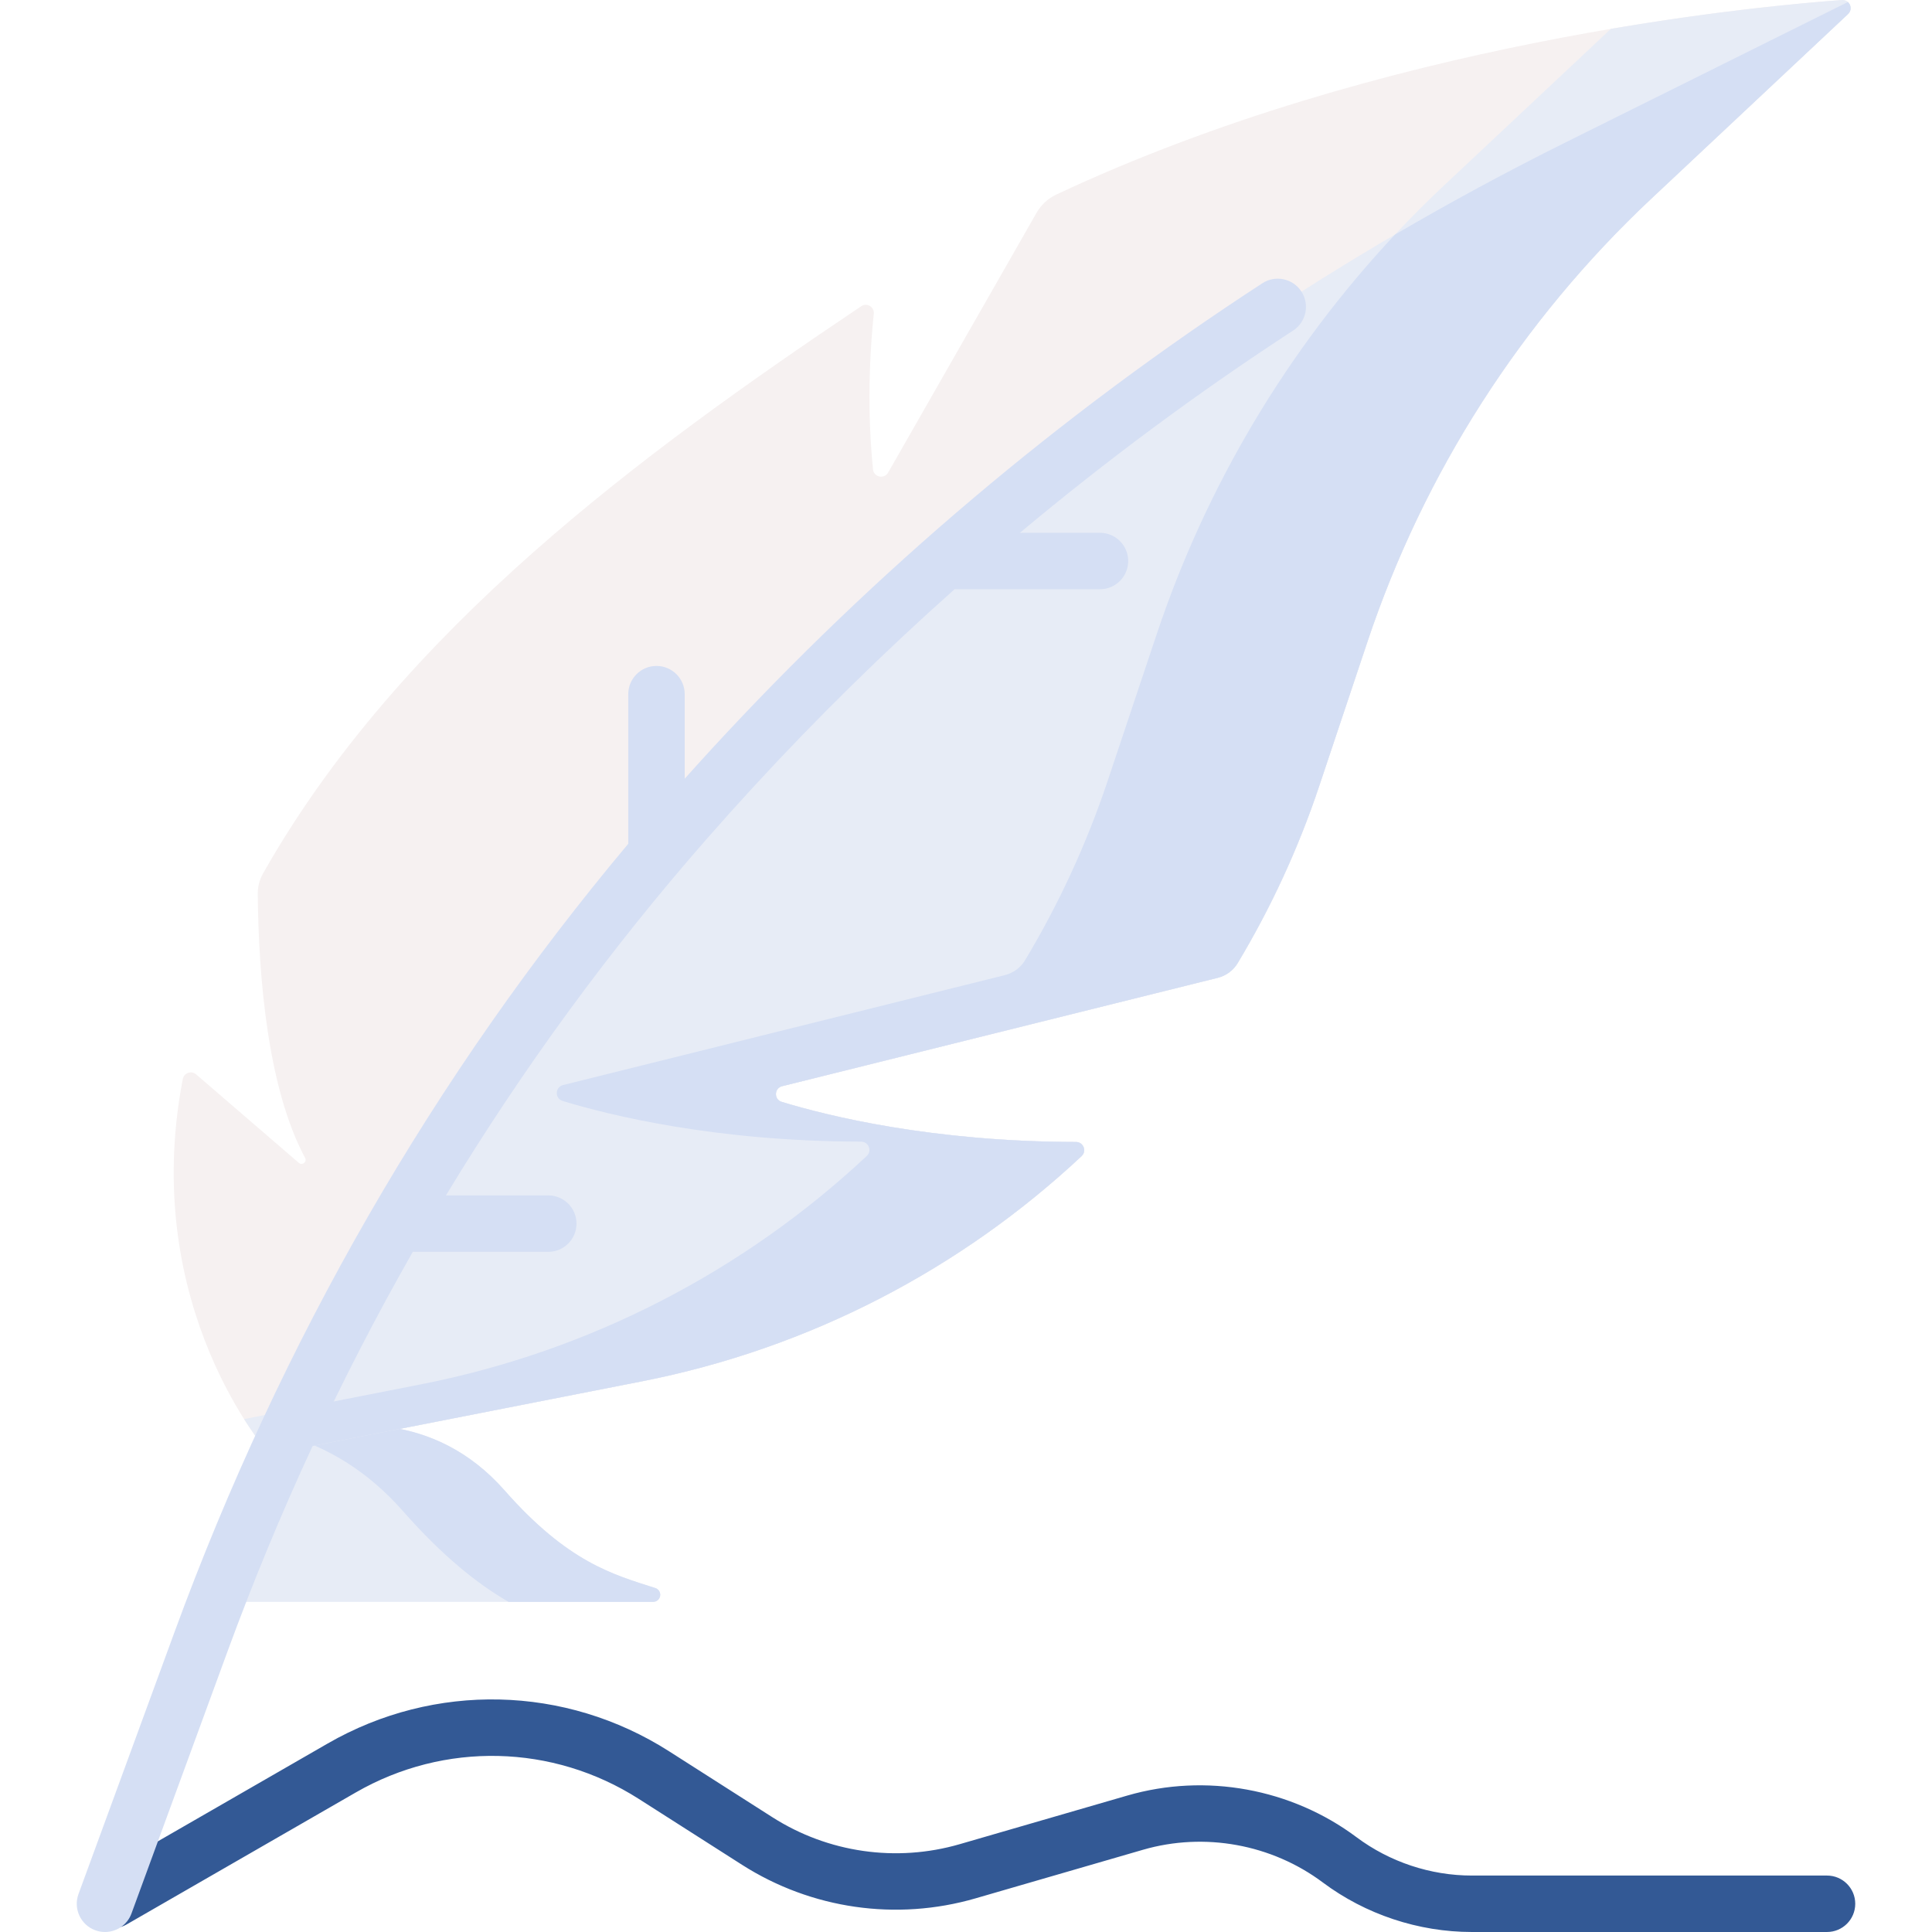
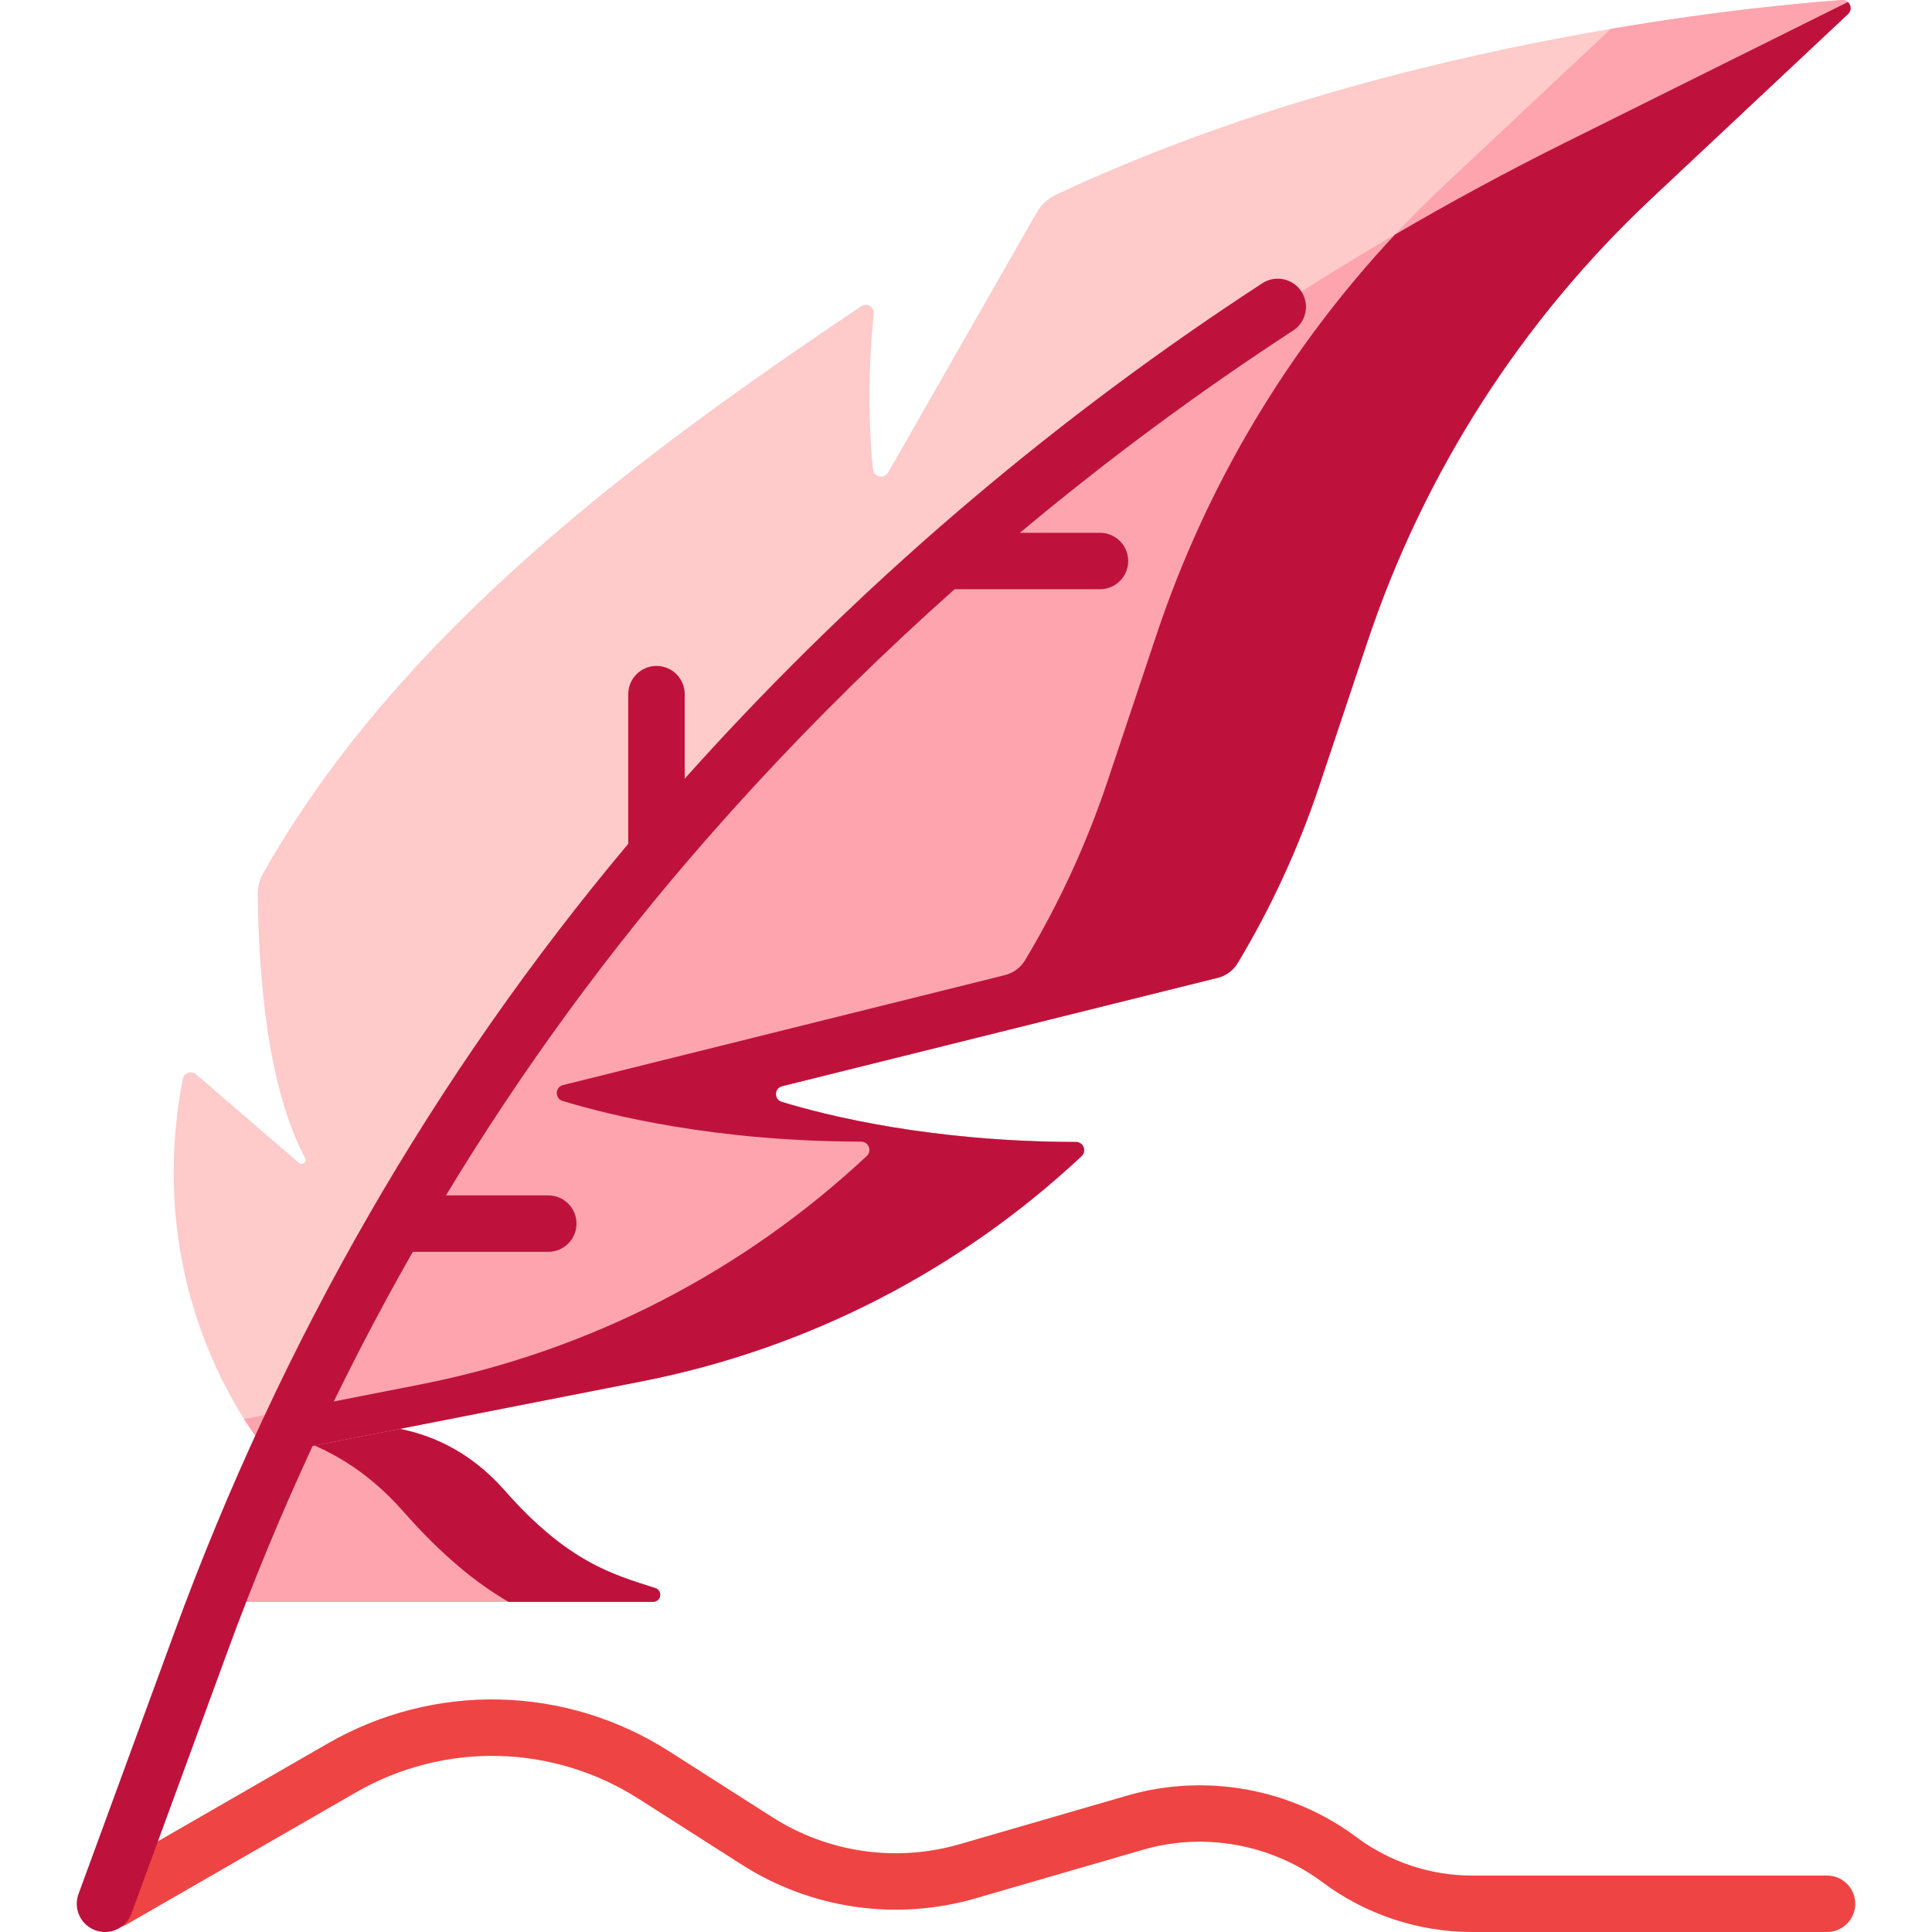
- <svg xmlns="http://www.w3.org/2000/svg" id="Capa_1" enable-background="new 0 0 512 512" height="512" viewBox="0 0 512 512" width="512">
+ <svg xmlns="http://www.w3.org/2000/svg" version="1.1" width="512" height="512" x="0" y="0" viewBox="0 0 512 512" style="enable-background:new 0 0 512 512" xml:space="preserve" class="">
  <g>
    <g>
-       <path d="m173.096 424.512c1.036 0 1.876-.84 1.876-1.876 0-.815-.524-1.539-1.299-1.787-11.189-3.585-23.11-6.755-39.949-25.875-18.689-21.22-43.216-18.68-57.85-14.438-6.693 14.431-12.903 29.099-18.623 43.976z" fill="#e7ecf6" />
+       <g>
+         <path d="m173.096 424.512c1.036 0 1.876-.84 1.876-1.876 0-.815-.524-1.539-1.299-1.787-11.189-3.585-23.11-6.755-39.949-25.875-18.689-21.22-43.216-18.68-57.85-14.438-6.693 14.431-12.903 29.099-18.623 43.976z" fill="#fda4af" data-original="#e7ecf6" style="" class="" />
+       </g>
+       <g>
+         <path d="m173.673 420.849c-11.189-3.585-23.11-6.755-39.949-25.875-18.573-21.089-42.907-18.71-57.572-14.516 10.559 3.138 21.16 9.24 30.624 19.986 10.616 12.054 19.744 19.282 27.994 24.068h38.327c1.036 0 1.876-.84 1.876-1.876-.001-.815-.524-1.539-1.3-1.787z" fill="#be123c" data-original="#d5dff4" style="" class="" />
+       </g>
+       <g>
+         <path d="m488.117.006c-24.844 1.813-122.403 11.238-208.22 51.575-2.197 1.033-4.013 2.732-5.217 4.84l-39.306 68.804c-1.038 1.817-3.798 1.247-4.014-.835-.825-7.941-1.707-22.728.2-41.224.187-1.811-1.808-3.033-3.32-2.018-57.589 38.663-122.041 85.765-158.56 150.378-.933 1.651-1.39 3.524-1.371 5.42.225 22.455 2.693 51.52 12.55 69.923.559 1.043-.762 2.08-1.658 1.308l-27.23-23.461c-1.259-1.085-3.217-.392-3.532 1.24-11.697 60.748 23.026 99.478 23.026 99.478l17.882-7.791 16.887.964 63.866-12.54c44.448-8.728 84.577-29.773 116.528-59.68 1.435-1.343.483-3.746-1.482-3.749-38.182-.066-65.766-6.902-77.997-10.635-2.089-.638-2-3.622.12-4.15l115.429-28.718c2.202-.548 4.114-1.932 5.282-3.877 8.797-14.652 16.08-30.373 21.626-46.966l12.783-38.245c14.962-44.765 40.814-85.11 75.233-117.408l52.122-48.911c1.479-1.389.398-3.869-1.627-3.722z" fill="#fecaca" data-original="#f6f1f1" style="" class="" />
+       </g>
+       <g>
+         <g>
+           <path d="m488.117.006c-10.162.742-32.496 2.759-61.211 7.642l-44.077 41.362c-34.905 32.755-61.123 73.67-76.297 119.068l-12.964 38.786c-5.625 16.828-13.011 32.771-21.932 47.63-1.184 1.973-3.124 3.377-5.357 3.932l-117.061 29.124c-2.15.535-2.241 3.562-.122 4.209 12.403 3.786 40.377 10.719 79.099 10.785 1.993.003 2.958 2.441 1.503 3.803-32.403 30.33-73.099 51.673-118.176 60.524l-46.842 9.198c3.861 6.106 6.782 9.366 6.782 9.366l98.635-19.367c44.45-8.728 84.581-29.775 116.533-59.685 1.433-1.341.482-3.741-1.48-3.745-38.186-.065-65.772-6.901-78.003-10.635-2.089-.638-2-3.622.12-4.15l115.429-28.718c2.202-.548 4.114-1.932 5.282-3.877 8.797-14.652 16.08-30.373 21.626-46.966l12.783-38.245c14.962-44.765 40.815-85.11 75.233-117.408l52.121-48.91c1.482-1.39.401-3.87-1.624-3.723z" fill="#fda4af" data-original="#e7ecf6" style="" class="" />
+         </g>
+       </g>
+       <g>
+         <path d="m437.621 52.638 52.121-48.91c1.012-.949.826-2.407-.039-3.188l-74.863 37.225c-89.243 44.376-168.306 105.581-233.185 179.64-44.053 50.287-80.181 106.866-107.823 167.564l15.515-7.326 16.887.964 63.866-12.54c44.45-8.728 84.581-29.775 116.533-59.685 1.433-1.341.482-3.741-1.48-3.745-38.186-.065-65.772-6.901-78.003-10.635-2.089-.638-2-3.622.12-4.15l115.429-28.718c2.202-.548 4.114-1.932 5.282-3.877 8.797-14.652 16.08-30.373 21.626-46.966l12.783-38.245c14.961-44.765 40.813-85.11 75.231-117.408z" fill="#fda4af" data-original="#e7ecf6" style="" class="" />
+       </g>
+       <g>
+         <path d="m489.704.539-74.864 37.226c-15.362 7.639-30.414 15.788-45.152 24.404-28.379 30.293-49.951 66.403-63.155 105.909l-12.964 38.786c-5.625 16.828-13.011 32.771-21.932 47.63-1.184 1.973-3.124 3.377-5.357 3.932l-117.061 29.124c-2.15.535-2.241 3.562-.122 4.209 12.403 3.786 40.377 10.719 79.099 10.785 1.993.003 2.958 2.441 1.503 3.803-32.403 30.33-73.099 51.673-118.176 60.524l-32.192 6.321c-1.868 3.909-3.703 7.834-5.5 11.778l96.267-18.902c44.45-8.728 84.581-29.775 116.533-59.685 1.433-1.341.482-3.741-1.48-3.745-38.186-.065-65.772-6.901-78.003-10.635-2.089-.638-2-3.622.12-4.15l115.429-28.718c2.202-.548 4.114-1.932 5.282-3.877 8.797-14.652 16.08-30.373 21.626-46.966l12.783-38.245c14.962-44.765 40.815-85.11 75.233-117.408l52.121-48.91c1.012-.95.827-2.408-.038-3.19z" fill="#be123c" data-original="#d5dff4" style="" class="" />
+       </g>
+       <g>
+         <path d="m484.18 511.998h-94.137c-14.142 0-28.168-4.664-39.493-13.132-13.564-10.141-31.372-13.378-47.638-8.66l-44.406 12.883c-20.936 6.071-43.483 2.831-61.859-8.897l-27.376-17.472c-22.804-14.554-51.532-15.207-74.974-1.706l-60.749 34.99c-3.578 2.061-8.151.832-10.213-2.748-2.061-3.579-.831-8.151 2.748-10.213l60.749-34.99c28.291-16.295 62.964-15.505 90.486 2.059l27.376 17.472c14.746 9.412 32.839 12.015 49.644 7.141l44.406-12.883c20.746-6.02 43.462-1.889 60.762 11.046 8.757 6.548 19.602 10.154 30.536 10.154h94.137c4.13 0 7.479 3.348 7.479 7.479s-3.348 7.477-7.478 7.477z" fill="#ef4444" data-original="#335995" style="" class="" />
+       </g>
+       <path d="m344.883 77.253c-2.253-3.461-6.886-4.44-10.348-2.188-53.46 34.803-102.483 76.242-145.707 123.166-2.467 2.678-4.927 5.399-7.374 8.133v-22.405c0-4.13-3.348-7.479-7.479-7.479-4.13 0-7.479 3.348-7.479 7.479v39.649c-51.493 61.396-91.919 131.606-120.253 208.916l-25.443 69.422c-1.421 3.878.57 8.174 4.448 9.596.85.311 1.718.459 2.573.459 3.048 0 5.912-1.878 7.022-4.907l25.443-69.422c13.576-37.043 29.991-72.414 49.114-105.923h35.899c4.13 0 7.479-3.348 7.479-7.479s-3.348-7.479-7.479-7.479h-27.116c20.281-33.518 43.354-65.073 69.097-94.459 4.108-4.69 8.331-9.39 12.549-13.968 16.84-18.281 34.591-35.698 53.142-52.21h38.534c4.13 0 7.479-3.348 7.479-7.479s-3.348-7.479-7.479-7.479h-21.209c23.034-19.28 47.208-37.198 72.4-53.598 3.46-2.251 4.44-6.884 2.187-10.345z" fill="#be123c" data-original="#d5dff4" style="" class="" />
    </g>
-     <g>
-       <path d="m173.673 420.849c-11.189-3.585-23.11-6.755-39.949-25.875-18.573-21.089-42.907-18.71-57.572-14.516 10.559 3.138 21.16 9.24 30.624 19.986 10.616 12.054 19.744 19.282 27.994 24.068h38.327c1.036 0 1.876-.84 1.876-1.876-.001-.815-.524-1.539-1.3-1.787z" fill="#d5dff4" />
-     </g>
-     <g>
-       <path d="m488.117.006c-24.844 1.813-122.403 11.238-208.22 51.575-2.197 1.033-4.013 2.732-5.217 4.84l-39.306 68.804c-1.038 1.817-3.798 1.247-4.014-.835-.825-7.941-1.707-22.728.2-41.224.187-1.811-1.808-3.033-3.32-2.018-57.589 38.663-122.041 85.765-158.56 150.378-.933 1.651-1.39 3.524-1.371 5.42.225 22.455 2.693 51.52 12.55 69.923.559 1.043-.762 2.08-1.658 1.308l-27.23-23.461c-1.259-1.085-3.217-.392-3.532 1.24-11.697 60.748 23.026 99.478 23.026 99.478l17.882-7.791 16.887.964 63.866-12.54c44.448-8.728 84.577-29.773 116.528-59.68 1.435-1.343.483-3.746-1.482-3.749-38.182-.066-65.766-6.902-77.997-10.635-2.089-.638-2-3.622.12-4.15l115.429-28.718c2.202-.548 4.114-1.932 5.282-3.877 8.797-14.652 16.08-30.373 21.626-46.966l12.783-38.245c14.962-44.765 40.814-85.11 75.233-117.408l52.122-48.911c1.479-1.389.398-3.869-1.627-3.722z" fill="#f6f1f1" />
-     </g>
-     <g>
-       <g>
-         <path d="m488.117.006c-10.162.742-32.496 2.759-61.211 7.642l-44.077 41.362c-34.905 32.755-61.123 73.67-76.297 119.068l-12.964 38.786c-5.625 16.828-13.011 32.771-21.932 47.63-1.184 1.973-3.124 3.377-5.357 3.932l-117.061 29.124c-2.15.535-2.241 3.562-.122 4.209 12.403 3.786 40.377 10.719 79.099 10.785 1.993.003 2.958 2.441 1.503 3.803-32.403 30.33-73.099 51.673-118.176 60.524l-46.842 9.198c3.861 6.106 6.782 9.366 6.782 9.366l98.635-19.367c44.45-8.728 84.581-29.775 116.533-59.685 1.433-1.341.482-3.741-1.48-3.745-38.186-.065-65.772-6.901-78.003-10.635-2.089-.638-2-3.622.12-4.15l115.429-28.718c2.202-.548 4.114-1.932 5.282-3.877 8.797-14.652 16.08-30.373 21.626-46.966l12.783-38.245c14.962-44.765 40.815-85.11 75.233-117.408l52.121-48.91c1.482-1.39.401-3.87-1.624-3.723z" fill="#e7ecf6" />
-       </g>
-     </g>
-     <g>
-       <path d="m437.621 52.638 52.121-48.91c1.012-.949.826-2.407-.039-3.188l-74.863 37.225c-89.243 44.376-168.306 105.581-233.185 179.64-44.053 50.287-80.181 106.866-107.823 167.564l15.515-7.326 16.887.964 63.866-12.54c44.45-8.728 84.581-29.775 116.533-59.685 1.433-1.341.482-3.741-1.48-3.745-38.186-.065-65.772-6.901-78.003-10.635-2.089-.638-2-3.622.12-4.15l115.429-28.718c2.202-.548 4.114-1.932 5.282-3.877 8.797-14.652 16.08-30.373 21.626-46.966l12.783-38.245c14.961-44.765 40.813-85.11 75.231-117.408z" fill="#e7ecf6" />
-     </g>
-     <g>
-       <path d="m489.704.539-74.864 37.226c-15.362 7.639-30.414 15.788-45.152 24.404-28.379 30.293-49.951 66.403-63.155 105.909l-12.964 38.786c-5.625 16.828-13.011 32.771-21.932 47.63-1.184 1.973-3.124 3.377-5.357 3.932l-117.061 29.124c-2.15.535-2.241 3.562-.122 4.209 12.403 3.786 40.377 10.719 79.099 10.785 1.993.003 2.958 2.441 1.503 3.803-32.403 30.33-73.099 51.673-118.176 60.524l-32.192 6.321c-1.868 3.909-3.703 7.834-5.5 11.778l96.267-18.902c44.45-8.728 84.581-29.775 116.533-59.685 1.433-1.341.482-3.741-1.48-3.745-38.186-.065-65.772-6.901-78.003-10.635-2.089-.638-2-3.622.12-4.15l115.429-28.718c2.202-.548 4.114-1.932 5.282-3.877 8.797-14.652 16.08-30.373 21.626-46.966l12.783-38.245c14.962-44.765 40.815-85.11 75.233-117.408l52.121-48.91c1.012-.95.827-2.408-.038-3.19z" fill="#d5dff4" />
-     </g>
-     <g>
-       <path d="m484.18 511.998h-94.137c-14.142 0-28.168-4.664-39.493-13.132-13.564-10.141-31.372-13.378-47.638-8.66l-44.406 12.883c-20.936 6.071-43.483 2.831-61.859-8.897l-27.376-17.472c-22.804-14.554-51.532-15.207-74.974-1.706l-60.749 34.99c-3.578 2.061-8.151.832-10.213-2.748-2.061-3.579-.831-8.151 2.748-10.213l60.749-34.99c28.291-16.295 62.964-15.505 90.486 2.059l27.376 17.472c14.746 9.412 32.839 12.015 49.644 7.141l44.406-12.883c20.746-6.02 43.462-1.889 60.762 11.046 8.757 6.548 19.602 10.154 30.536 10.154h94.137c4.13 0 7.479 3.348 7.479 7.479s-3.348 7.477-7.478 7.477z" fill="#335995" />
-     </g>
-     <path d="m344.883 77.253c-2.253-3.461-6.886-4.44-10.348-2.188-53.46 34.803-102.483 76.242-145.707 123.166-2.467 2.678-4.927 5.399-7.374 8.133v-22.405c0-4.13-3.348-7.479-7.479-7.479-4.13 0-7.479 3.348-7.479 7.479v39.649c-51.493 61.396-91.919 131.606-120.253 208.916l-25.443 69.422c-1.421 3.878.57 8.174 4.448 9.596.85.311 1.718.459 2.573.459 3.048 0 5.912-1.878 7.022-4.907l25.443-69.422c13.576-37.043 29.991-72.414 49.114-105.923h35.899c4.13 0 7.479-3.348 7.479-7.479s-3.348-7.479-7.479-7.479h-27.116c20.281-33.518 43.354-65.073 69.097-94.459 4.108-4.69 8.331-9.39 12.549-13.968 16.84-18.281 34.591-35.698 53.142-52.21h38.534c4.13 0 7.479-3.348 7.479-7.479s-3.348-7.479-7.479-7.479h-21.209c23.034-19.28 47.208-37.198 72.4-53.598 3.46-2.251 4.44-6.884 2.187-10.345z" fill="#d5dff4" />
  </g>
</svg>
